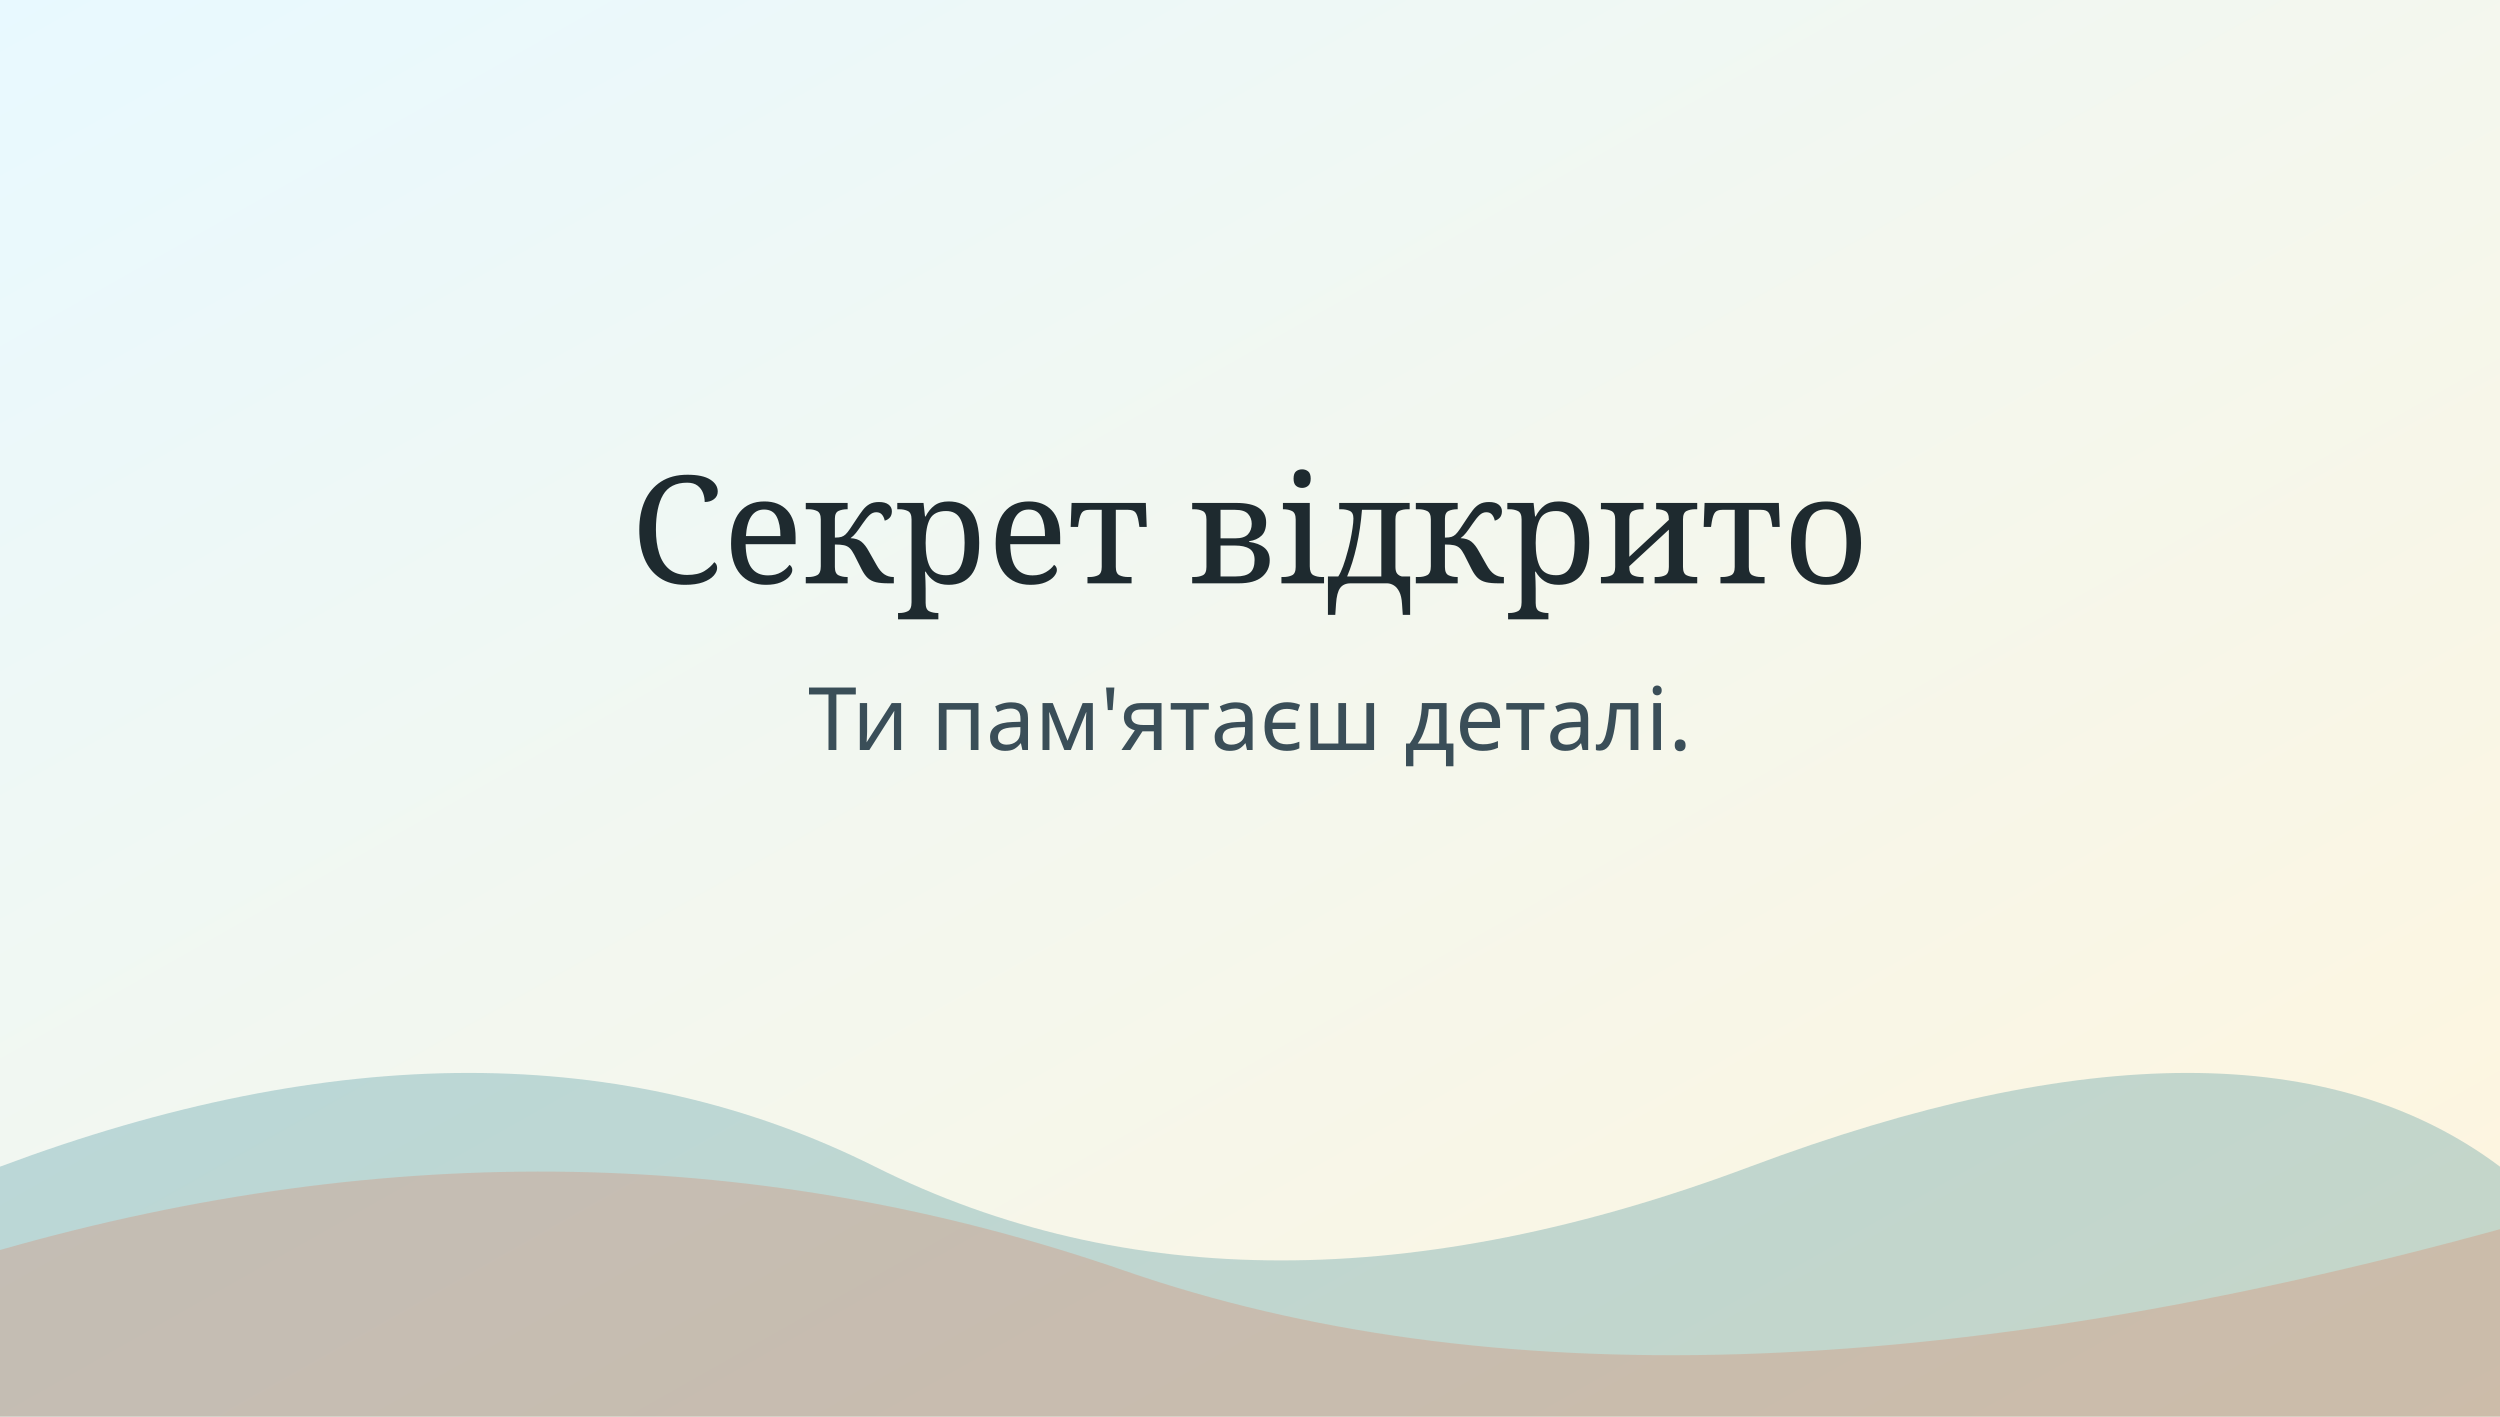
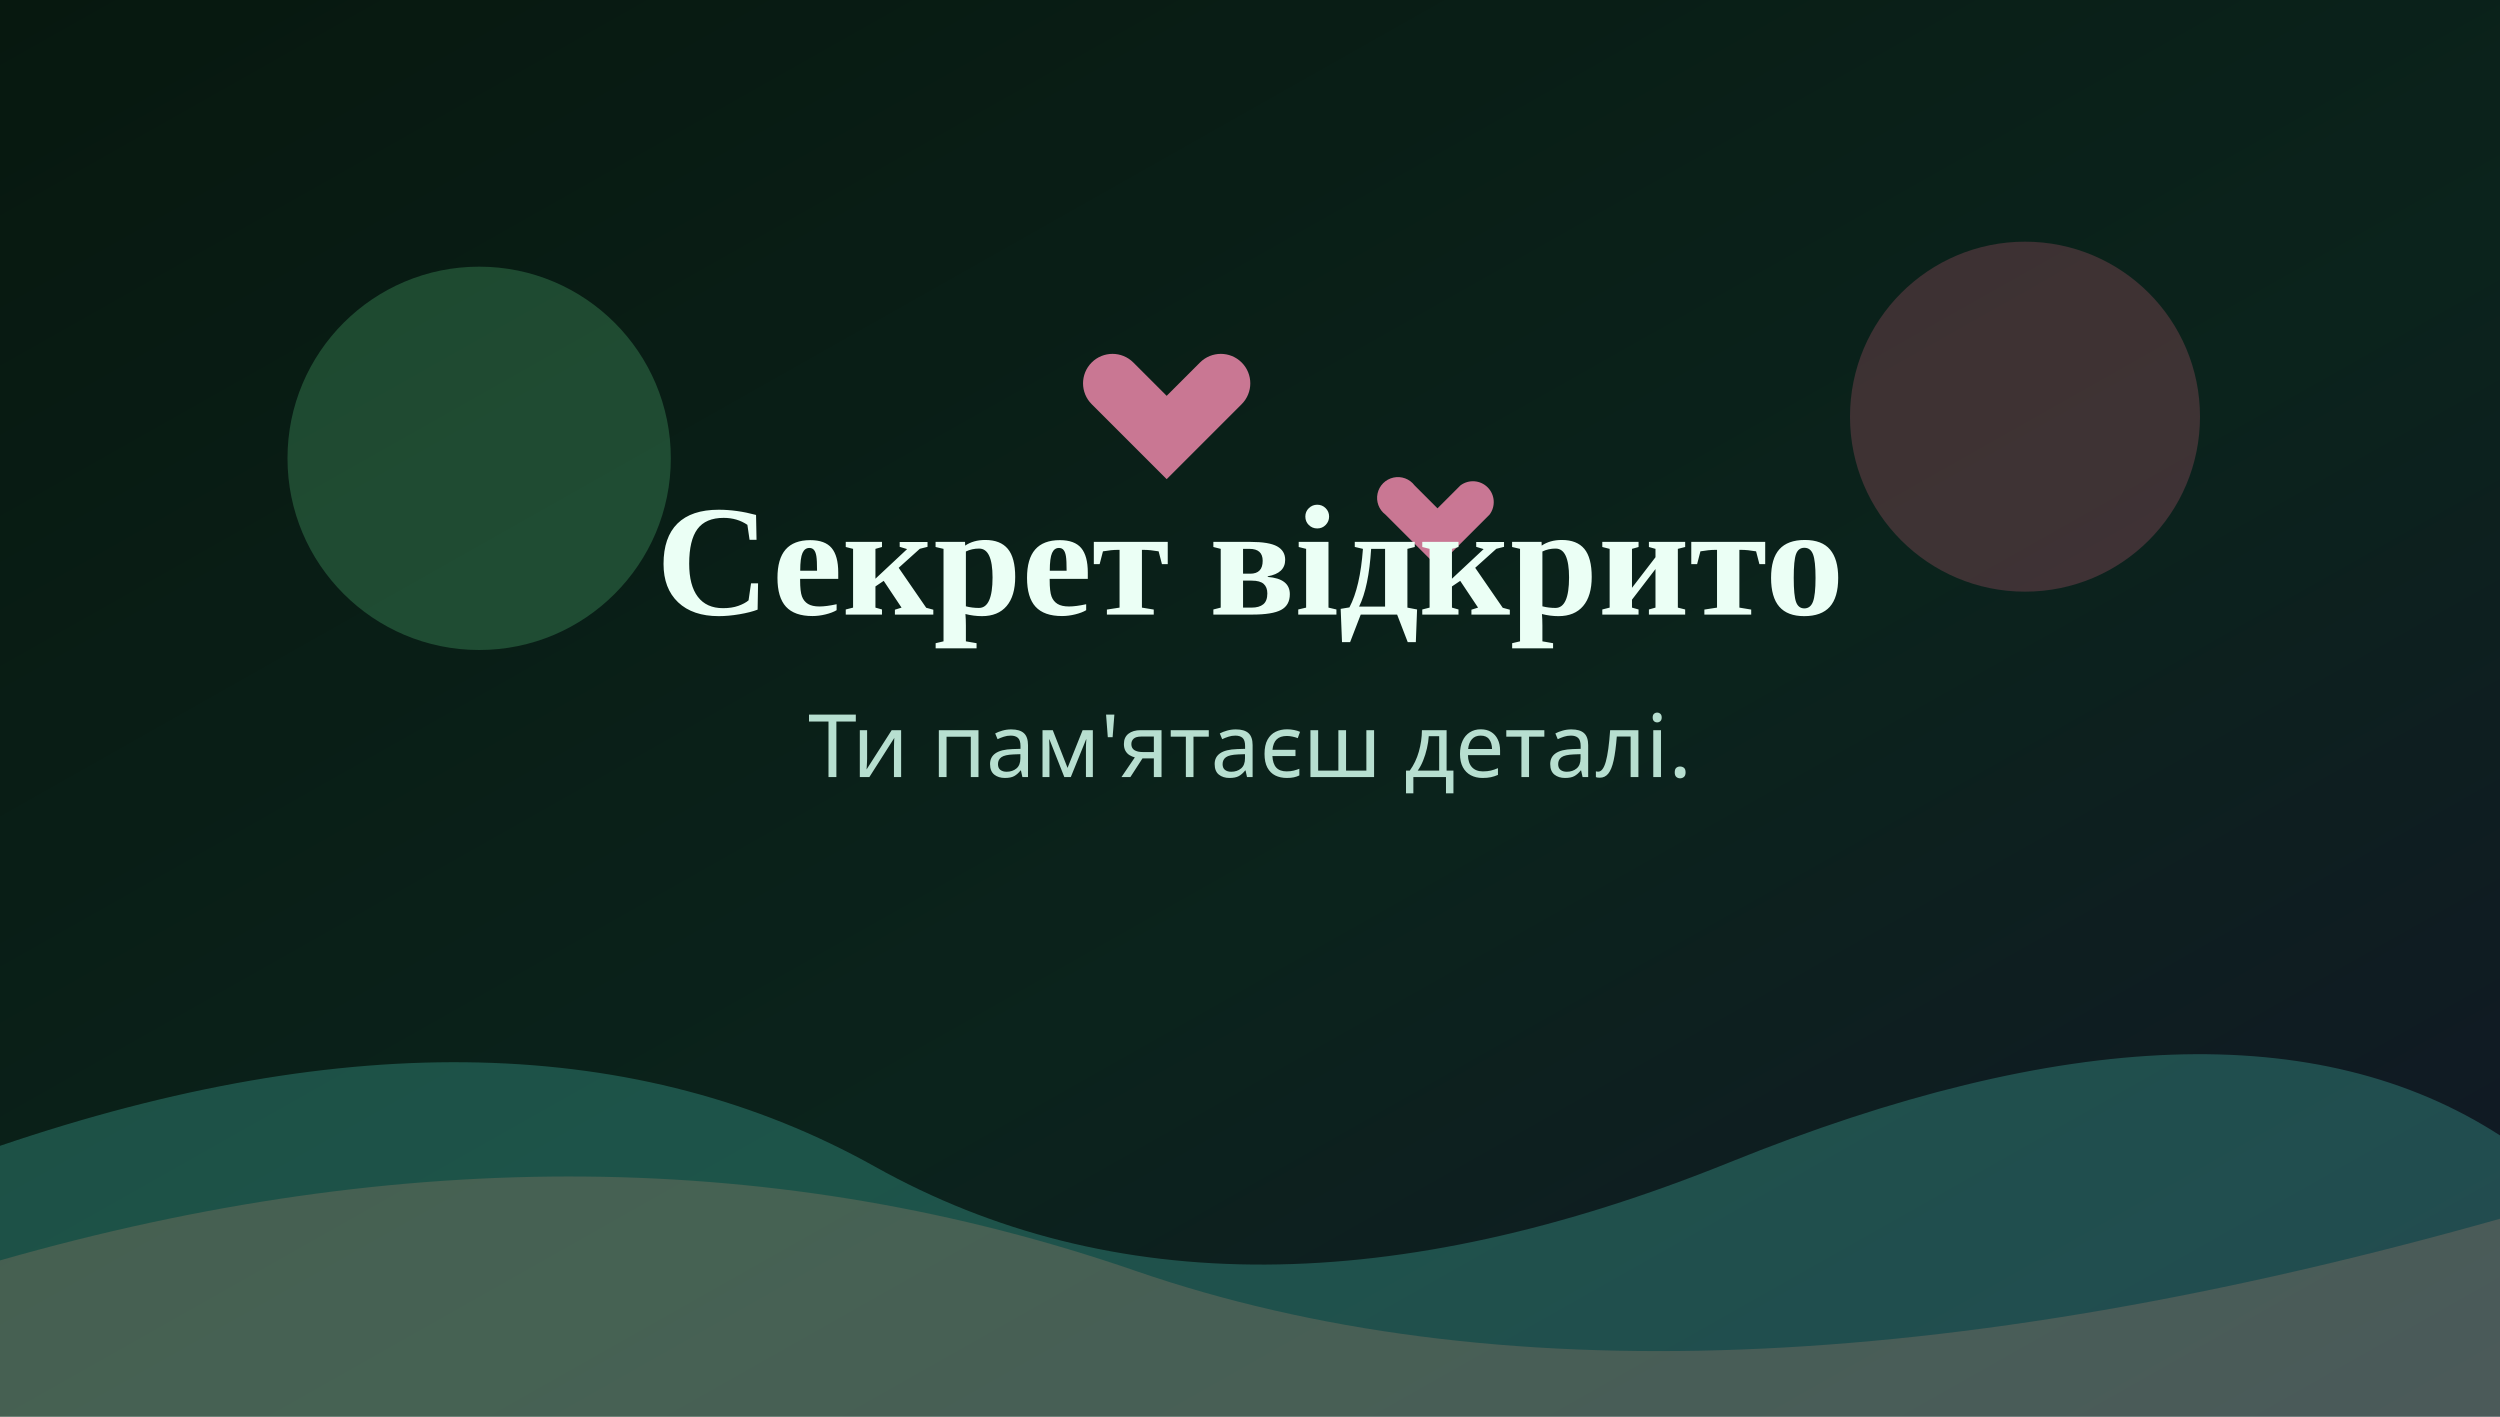
<svg xmlns="http://www.w3.org/2000/svg" viewBox="0 0 1200 680" role="img" aria-label="Секретне розкриття">
  <defs>
-     <linearGradient id="g7" x1="0" y1="0" x2="1" y2="1">
-       <stop offset="0%" stop-color="#e8f9ff" />
-       <stop offset="100%" stop-color="#fff5dd" />
+     <linearGradient id="bg7" x1="0" y1="0" x2="1" y2="1">
+       <stop offset="0%" stop-color="#07180f" />
+       <stop offset="58%" stop-color="#0b231c" />
+       <stop offset="100%" stop-color="#121726" />
    </linearGradient>
  </defs>
-   <rect width="1200" height="680" fill="url(#g7)" />
-   <path d="M0 560 Q 240 470 420 560 T 840 560 T 1200 560 V680 H0 Z" fill="#1f7a8c" opacity="0.26" />
-   <path d="M0 600 Q 280 520 540 610 T 1200 590 V680 H0 Z" fill="#e4572e" opacity="0.2" />
-   <text x="600" y="280" text-anchor="middle" font-size="72" font-family="Georgia, serif" fill="#1e2a2f">Секрет відкрито</text>
-   <text x="600" y="360" text-anchor="middle" font-size="42" font-family="Verdana, sans-serif" fill="#3a4e58">Ти пам'ятаєш деталі.</text>
+   <rect width="1200" height="680" fill="url(#bg7)" />
+   <path d="M0 550 Q 250 465 420 560 T 830 558 T 1200 545 V680 H0 Z" fill="#58f0da" opacity="0.24" />
+   <path d="M0 605 Q 290 522 545 610 T 1200 585 V680 H0 Z" fill="#ff9f7e" opacity="0.18" />
+   <circle cx="230" cy="220" r="92" fill="#63df8e" opacity="0.24" />
+   <circle cx="972" cy="200" r="84" fill="#ff6d90" opacity="0.21" />
+   <g fill="#ff8fb6" opacity="0.78">
+     <path d="M560 190 l16 -16 a14 14 0 0 1 20 20 l-36 36 l-36 -36 a14 14 0 1 1 20 -20z" />
+     <path d="M690 244 l11 -11 a10 10 0 0 1 14 14 l-25 25 l-25 -25 a10 10 0 1 1 14 -14z" />
+   </g>
+   <text x="600" y="295" text-anchor="middle" font-size="76" font-family="Exo 2, Segoe UI, sans-serif" font-weight="700" fill="#ebfff5">Секрет відкрито</text>
+   <text x="600" y="373" text-anchor="middle" font-size="42" font-family="Manrope, Segoe UI, sans-serif" fill="#b7dfd0">Ти пам'ятаєш деталі.</text>
</svg>
